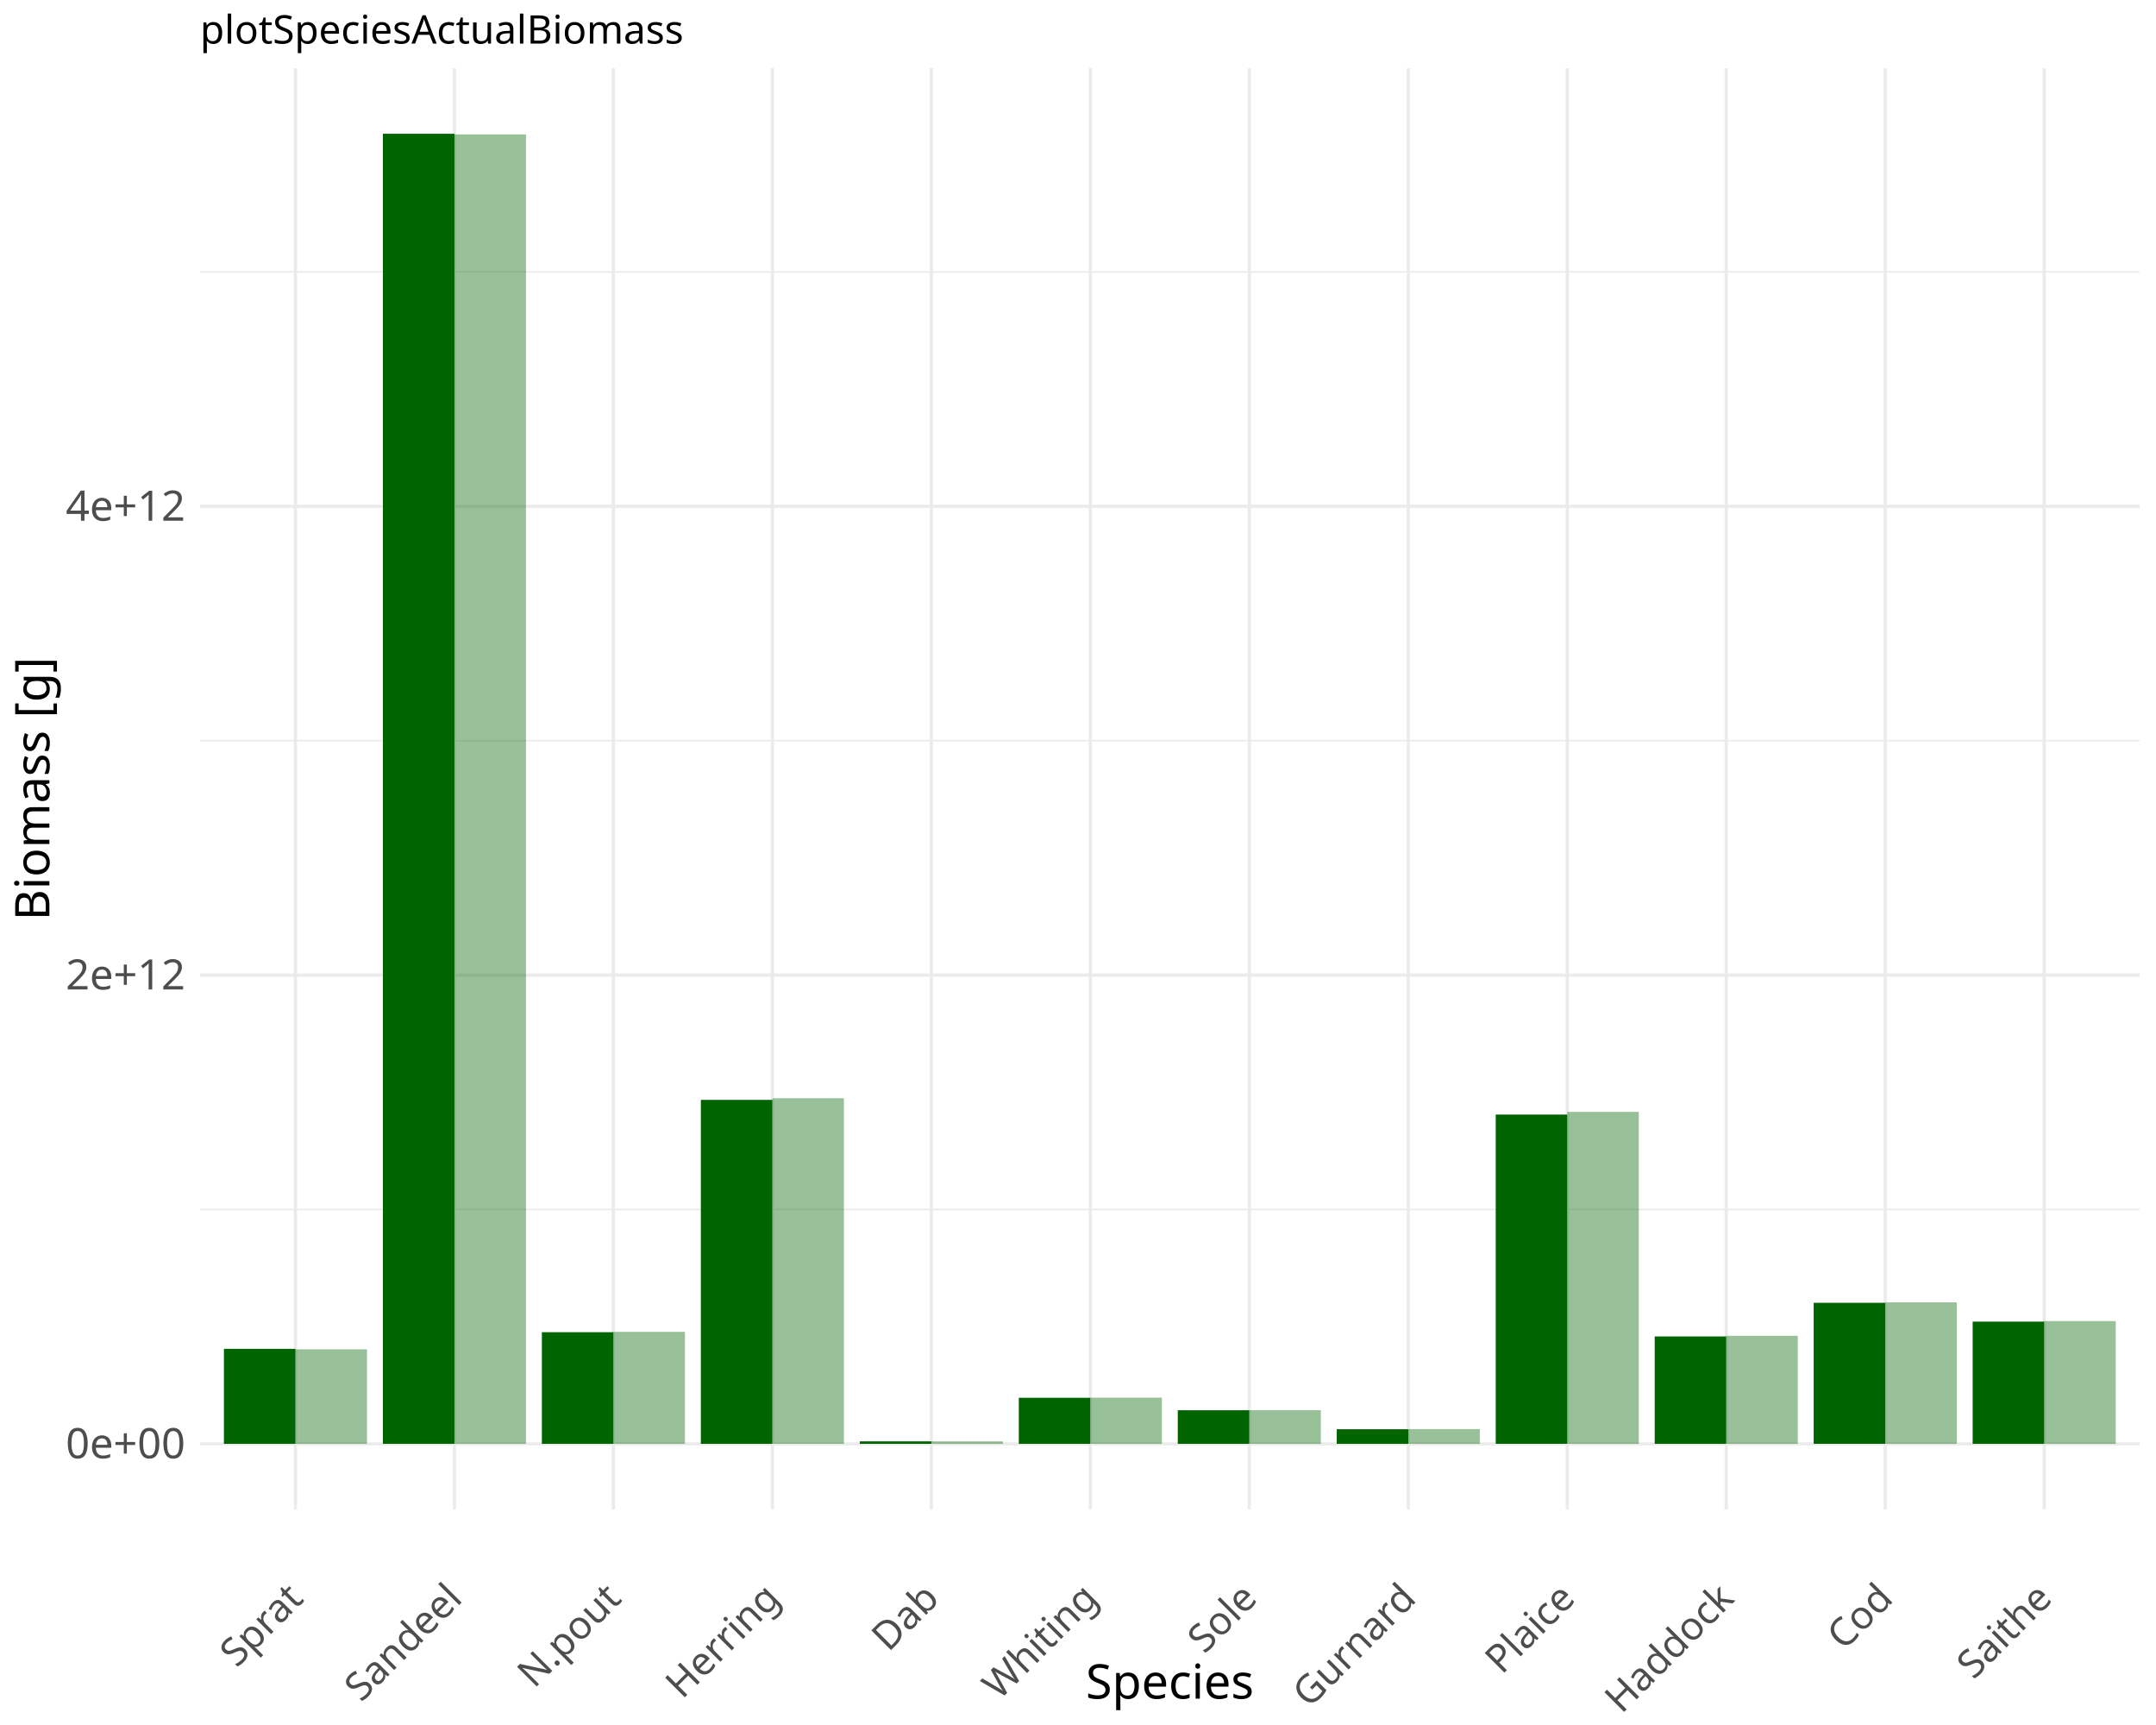
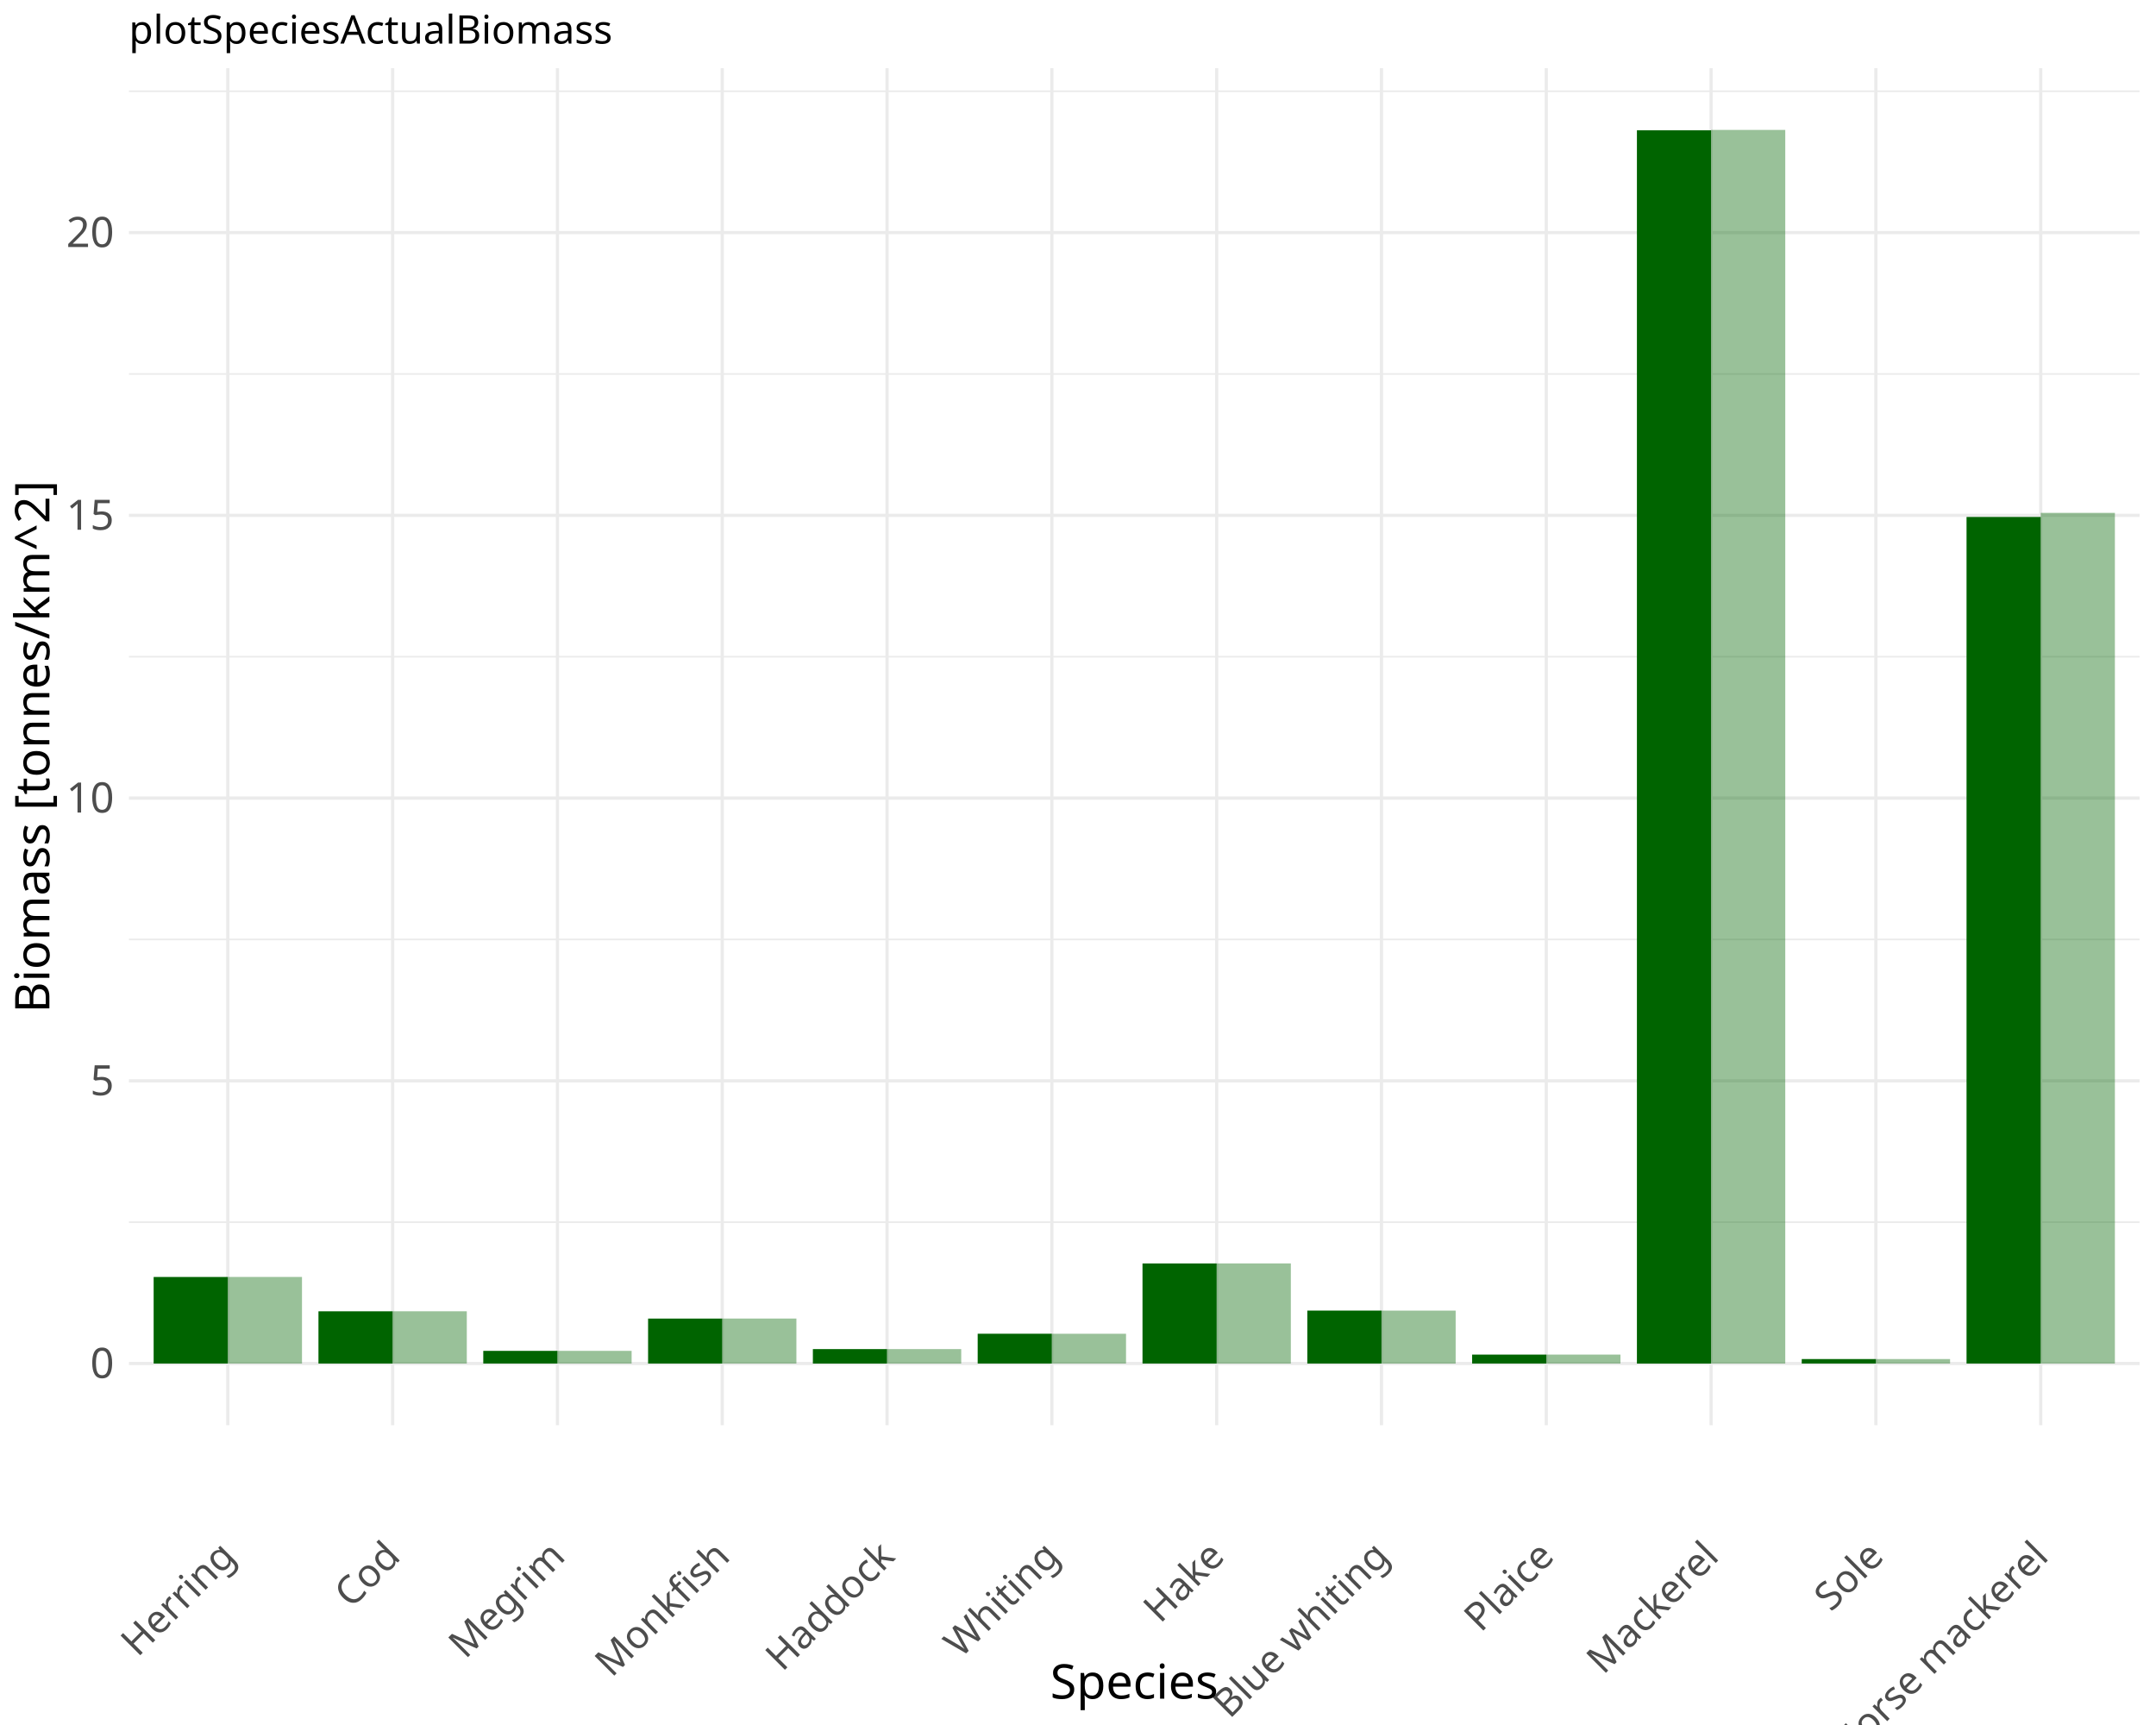
<svg xmlns="http://www.w3.org/2000/svg" class="svglite" data-engine-version="2.0" width="720.00pt" height="576.00pt" viewBox="0 0 720.00 576.00">
  <defs>
    <style type="text/css">
    .svglite line, .svglite polyline, .svglite polygon, .svglite path, .svglite rect, .svglite circle {
      fill: none;
      stroke: #000000;
      stroke-linecap: round;
      stroke-linejoin: round;
      stroke-miterlimit: 10.00;
    }
  </style>
  </defs>
  <rect width="100%" height="100%" style="stroke: none; fill: #FFFFFF;" />
  <defs>
    <clipPath id="cpMC4wMHw3MjAuMDB8MC4wMHw1NzYuMDA=">
      <rect x="0.00" y="0.00" width="720.00" height="576.00" />
    </clipPath>
  </defs>
  <g clip-path="url(#cpMC4wMHw3MjAuMDB8MC4wMHw1NzYuMDA=)">
    <rect x="0.00" y="0.00" width="720.00" height="576.00" style="stroke-width: 1.07; stroke: none; fill: #FFFFFF;" />
  </g>
  <defs>
-     <clipPath id="cpNjYuODF8NzE0LjUyfDIyLjc4fDUwMy45OQ==">
-       <rect x="66.81" y="22.78" width="647.71" height="481.21" />
+     <clipPath id="cpNDMuMDZ8NzE0LjUyfDIyLjc4fDQ3NS45MA==">
+       <rect x="43.06" y="22.78" width="671.46" height="453.12" />
    </clipPath>
  </defs>
-   <g clip-path="url(#cpNjYuODF8NzE0LjUyfDIyLjc4fDUwMy45OQ==)">
-     <polyline points="66.81,403.85 714.52,403.85 " style="stroke-width: 0.53; stroke: #EBEBEB; stroke-linecap: butt;" />
-     <polyline points="66.81,247.32 714.52,247.32 " style="stroke-width: 0.53; stroke: #EBEBEB; stroke-linecap: butt;" />
-     <polyline points="66.81,90.79 714.52,90.79 " style="stroke-width: 0.53; stroke: #EBEBEB; stroke-linecap: butt;" />
-     <polyline points="66.81,482.12 714.52,482.12 " style="stroke-width: 1.07; stroke: #EBEBEB; stroke-linecap: butt;" />
-     <polyline points="66.81,325.59 714.52,325.59 " style="stroke-width: 1.07; stroke: #EBEBEB; stroke-linecap: butt;" />
-     <polyline points="66.81,169.06 714.52,169.06 " style="stroke-width: 1.07; stroke: #EBEBEB; stroke-linecap: butt;" />
-     <polyline points="98.67,503.99 98.67,22.78 " style="stroke-width: 1.07; stroke: #EBEBEB; stroke-linecap: butt;" />
-     <polyline points="151.76,503.99 151.76,22.78 " style="stroke-width: 1.07; stroke: #EBEBEB; stroke-linecap: butt;" />
-     <polyline points="204.85,503.99 204.85,22.78 " style="stroke-width: 1.07; stroke: #EBEBEB; stroke-linecap: butt;" />
-     <polyline points="257.94,503.99 257.94,22.78 " style="stroke-width: 1.07; stroke: #EBEBEB; stroke-linecap: butt;" />
-     <polyline points="311.03,503.99 311.03,22.78 " style="stroke-width: 1.07; stroke: #EBEBEB; stroke-linecap: butt;" />
-     <polyline points="364.12,503.99 364.12,22.78 " style="stroke-width: 1.07; stroke: #EBEBEB; stroke-linecap: butt;" />
-     <polyline points="417.21,503.99 417.21,22.78 " style="stroke-width: 1.07; stroke: #EBEBEB; stroke-linecap: butt;" />
-     <polyline points="470.30,503.99 470.30,22.78 " style="stroke-width: 1.07; stroke: #EBEBEB; stroke-linecap: butt;" />
-     <polyline points="523.39,503.99 523.39,22.78 " style="stroke-width: 1.07; stroke: #EBEBEB; stroke-linecap: butt;" />
-     <polyline points="576.48,503.99 576.48,22.78 " style="stroke-width: 1.07; stroke: #EBEBEB; stroke-linecap: butt;" />
-     <polyline points="629.58,503.99 629.58,22.78 " style="stroke-width: 1.07; stroke: #EBEBEB; stroke-linecap: butt;" />
-     <polyline points="682.67,503.99 682.67,22.78 " style="stroke-width: 1.07; stroke: #EBEBEB; stroke-linecap: butt;" />
-     <rect x="74.78" y="450.39" width="23.89" height="31.73" style="stroke-width: 1.07; stroke: none; stroke-linecap: butt; stroke-linejoin: miter; fill: #006400;" />
-     <rect x="127.87" y="44.66" width="23.89" height="437.46" style="stroke-width: 1.07; stroke: none; stroke-linecap: butt; stroke-linejoin: miter; fill: #006400;" />
-     <rect x="180.96" y="444.84" width="23.89" height="37.28" style="stroke-width: 1.07; stroke: none; stroke-linecap: butt; stroke-linejoin: miter; fill: #006400;" />
-     <rect x="234.05" y="367.26" width="23.89" height="114.86" style="stroke-width: 1.07; stroke: none; stroke-linecap: butt; stroke-linejoin: miter; fill: #006400;" />
-     <rect x="287.14" y="481.29" width="23.89" height="0.83" style="stroke-width: 1.07; stroke: none; stroke-linecap: butt; stroke-linejoin: miter; fill: #006400;" />
-     <rect x="340.23" y="466.74" width="23.89" height="15.38" style="stroke-width: 1.07; stroke: none; stroke-linecap: butt; stroke-linejoin: miter; fill: #006400;" />
-     <rect x="393.32" y="470.90" width="23.89" height="11.22" style="stroke-width: 1.07; stroke: none; stroke-linecap: butt; stroke-linejoin: miter; fill: #006400;" />
-     <rect x="446.41" y="477.24" width="23.89" height="4.88" style="stroke-width: 1.07; stroke: none; stroke-linecap: butt; stroke-linejoin: miter; fill: #006400;" />
-     <rect x="499.50" y="372.17" width="23.89" height="109.94" style="stroke-width: 1.07; stroke: none; stroke-linecap: butt; stroke-linejoin: miter; fill: #006400;" />
-     <rect x="552.59" y="446.26" width="23.89" height="35.86" style="stroke-width: 1.07; stroke: none; stroke-linecap: butt; stroke-linejoin: miter; fill: #006400;" />
-     <rect x="605.68" y="435.03" width="23.89" height="47.08" style="stroke-width: 1.07; stroke: none; stroke-linecap: butt; stroke-linejoin: miter; fill: #006400;" />
-     <rect x="658.78" y="441.31" width="23.89" height="40.81" style="stroke-width: 1.07; stroke: none; stroke-linecap: butt; stroke-linejoin: miter; fill: #006400;" />
-     <rect x="98.67" y="450.55" width="23.89" height="31.57" style="stroke-width: 1.07; stroke: none; stroke-linecap: butt; stroke-linejoin: miter; fill: #006400; fill-opacity: 0.40;" />
-     <rect x="151.76" y="44.87" width="23.89" height="437.25" style="stroke-width: 1.07; stroke: none; stroke-linecap: butt; stroke-linejoin: miter; fill: #006400; fill-opacity: 0.40;" />
-     <rect x="204.85" y="444.72" width="23.89" height="37.40" style="stroke-width: 1.07; stroke: none; stroke-linecap: butt; stroke-linejoin: miter; fill: #006400; fill-opacity: 0.40;" />
-     <rect x="257.94" y="366.71" width="23.89" height="115.40" style="stroke-width: 1.07; stroke: none; stroke-linecap: butt; stroke-linejoin: miter; fill: #006400; fill-opacity: 0.40;" />
-     <rect x="311.03" y="481.29" width="23.89" height="0.83" style="stroke-width: 1.07; stroke: none; stroke-linecap: butt; stroke-linejoin: miter; fill: #006400; fill-opacity: 0.40;" />
-     <rect x="364.12" y="466.69" width="23.89" height="15.43" style="stroke-width: 1.07; stroke: none; stroke-linecap: butt; stroke-linejoin: miter; fill: #006400; fill-opacity: 0.40;" />
-     <rect x="417.21" y="470.87" width="23.89" height="11.25" style="stroke-width: 1.07; stroke: none; stroke-linecap: butt; stroke-linejoin: miter; fill: #006400; fill-opacity: 0.40;" />
-     <rect x="470.30" y="477.19" width="23.89" height="4.93" style="stroke-width: 1.07; stroke: none; stroke-linecap: butt; stroke-linejoin: miter; fill: #006400; fill-opacity: 0.40;" />
-     <rect x="523.39" y="371.27" width="23.89" height="110.85" style="stroke-width: 1.07; stroke: none; stroke-linecap: butt; stroke-linejoin: miter; fill: #006400; fill-opacity: 0.40;" />
-     <rect x="576.48" y="446.05" width="23.89" height="36.07" style="stroke-width: 1.07; stroke: none; stroke-linecap: butt; stroke-linejoin: miter; fill: #006400; fill-opacity: 0.40;" />
-     <rect x="629.58" y="434.87" width="23.89" height="47.25" style="stroke-width: 1.07; stroke: none; stroke-linecap: butt; stroke-linejoin: miter; fill: #006400; fill-opacity: 0.40;" />
-     <rect x="682.67" y="441.13" width="23.89" height="40.99" style="stroke-width: 1.07; stroke: none; stroke-linecap: butt; stroke-linejoin: miter; fill: #006400; fill-opacity: 0.40;" />
+   <g clip-path="url(#cpNDMuMDZ8NzE0LjUyfDIyLjc4fDQ3NS45MA==)">
+     <polyline points="43.06,408.10 714.52,408.10 " style="stroke-width: 0.53; stroke: #EBEBEB; stroke-linecap: butt;" />
+     <polyline points="43.06,313.69 714.52,313.69 " style="stroke-width: 0.53; stroke: #EBEBEB; stroke-linecap: butt;" />
+     <polyline points="43.06,219.28 714.52,219.28 " style="stroke-width: 0.53; stroke: #EBEBEB; stroke-linecap: butt;" />
+     <polyline points="43.06,124.88 714.52,124.88 " style="stroke-width: 0.53; stroke: #EBEBEB; stroke-linecap: butt;" />
+     <polyline points="43.06,30.47 714.52,30.47 " style="stroke-width: 0.53; stroke: #EBEBEB; stroke-linecap: butt;" />
+     <polyline points="43.06,455.30 714.52,455.30 " style="stroke-width: 1.07; stroke: #EBEBEB; stroke-linecap: butt;" />
+     <polyline points="43.06,360.90 714.52,360.90 " style="stroke-width: 1.07; stroke: #EBEBEB; stroke-linecap: butt;" />
+     <polyline points="43.06,266.49 714.52,266.49 " style="stroke-width: 1.07; stroke: #EBEBEB; stroke-linecap: butt;" />
+     <polyline points="43.06,172.08 714.52,172.08 " style="stroke-width: 1.07; stroke: #EBEBEB; stroke-linecap: butt;" />
+     <polyline points="43.06,77.67 714.52,77.67 " style="stroke-width: 1.07; stroke: #EBEBEB; stroke-linecap: butt;" />
+     <polyline points="76.08,475.90 76.08,22.78 " style="stroke-width: 1.07; stroke: #EBEBEB; stroke-linecap: butt;" />
+     <polyline points="131.12,475.90 131.12,22.78 " style="stroke-width: 1.07; stroke: #EBEBEB; stroke-linecap: butt;" />
+     <polyline points="186.16,475.90 186.16,22.78 " style="stroke-width: 1.07; stroke: #EBEBEB; stroke-linecap: butt;" />
+     <polyline points="241.19,475.90 241.19,22.78 " style="stroke-width: 1.07; stroke: #EBEBEB; stroke-linecap: butt;" />
+     <polyline points="296.23,475.90 296.23,22.78 " style="stroke-width: 1.07; stroke: #EBEBEB; stroke-linecap: butt;" />
+     <polyline points="351.27,475.90 351.27,22.78 " style="stroke-width: 1.07; stroke: #EBEBEB; stroke-linecap: butt;" />
+     <polyline points="406.31,475.90 406.31,22.78 " style="stroke-width: 1.07; stroke: #EBEBEB; stroke-linecap: butt;" />
+     <polyline points="461.35,475.90 461.35,22.78 " style="stroke-width: 1.07; stroke: #EBEBEB; stroke-linecap: butt;" />
+     <polyline points="516.38,475.90 516.38,22.78 " style="stroke-width: 1.07; stroke: #EBEBEB; stroke-linecap: butt;" />
+     <polyline points="571.42,475.90 571.42,22.78 " style="stroke-width: 1.07; stroke: #EBEBEB; stroke-linecap: butt;" />
+     <polyline points="626.46,475.90 626.46,22.78 " style="stroke-width: 1.07; stroke: #EBEBEB; stroke-linecap: butt;" />
+     <polyline points="681.50,475.90 681.50,22.78 " style="stroke-width: 1.07; stroke: #EBEBEB; stroke-linecap: butt;" />
+     <rect x="51.31" y="426.40" width="24.77" height="28.90" style="stroke-width: 1.07; stroke: none; stroke-linecap: butt; stroke-linejoin: miter; fill: #006400;" />
+     <rect x="106.35" y="437.86" width="24.77" height="17.44" style="stroke-width: 1.07; stroke: none; stroke-linecap: butt; stroke-linejoin: miter; fill: #006400;" />
+     <rect x="161.39" y="451.07" width="24.77" height="4.23" style="stroke-width: 1.07; stroke: none; stroke-linecap: butt; stroke-linejoin: miter; fill: #006400;" />
+     <rect x="216.43" y="440.29" width="24.77" height="15.01" style="stroke-width: 1.07; stroke: none; stroke-linecap: butt; stroke-linejoin: miter; fill: #006400;" />
+     <rect x="271.46" y="450.48" width="24.77" height="4.83" style="stroke-width: 1.07; stroke: none; stroke-linecap: butt; stroke-linejoin: miter; fill: #006400;" />
+     <rect x="326.50" y="445.35" width="24.77" height="9.95" style="stroke-width: 1.07; stroke: none; stroke-linecap: butt; stroke-linejoin: miter; fill: #006400;" />
+     <rect x="381.54" y="421.88" width="24.77" height="33.42" style="stroke-width: 1.07; stroke: none; stroke-linecap: butt; stroke-linejoin: miter; fill: #006400;" />
+     <rect x="436.58" y="437.62" width="24.77" height="17.68" style="stroke-width: 1.07; stroke: none; stroke-linecap: butt; stroke-linejoin: miter; fill: #006400;" />
+     <rect x="491.62" y="452.32" width="24.77" height="2.98" style="stroke-width: 1.07; stroke: none; stroke-linecap: butt; stroke-linejoin: miter; fill: #006400;" />
+     <rect x="546.65" y="43.51" width="24.77" height="411.80" style="stroke-width: 1.07; stroke: none; stroke-linecap: butt; stroke-linejoin: miter; fill: #006400;" />
+     <rect x="601.69" y="453.81" width="24.77" height="1.49" style="stroke-width: 1.07; stroke: none; stroke-linecap: butt; stroke-linejoin: miter; fill: #006400;" />
+     <rect x="656.73" y="172.62" width="24.77" height="282.68" style="stroke-width: 1.07; stroke: none; stroke-linecap: butt; stroke-linejoin: miter; fill: #006400;" />
+     <rect x="76.08" y="426.39" width="24.77" height="28.91" style="stroke-width: 1.07; stroke: none; stroke-linecap: butt; stroke-linejoin: miter; fill: #006400; fill-opacity: 0.40;" />
+     <rect x="131.12" y="437.85" width="24.77" height="17.45" style="stroke-width: 1.07; stroke: none; stroke-linecap: butt; stroke-linejoin: miter; fill: #006400; fill-opacity: 0.40;" />
+     <rect x="186.16" y="451.07" width="24.77" height="4.23" style="stroke-width: 1.07; stroke: none; stroke-linecap: butt; stroke-linejoin: miter; fill: #006400; fill-opacity: 0.40;" />
+     <rect x="241.19" y="440.28" width="24.77" height="15.02" style="stroke-width: 1.07; stroke: none; stroke-linecap: butt; stroke-linejoin: miter; fill: #006400; fill-opacity: 0.40;" />
+     <rect x="296.23" y="450.48" width="24.77" height="4.83" style="stroke-width: 1.07; stroke: none; stroke-linecap: butt; stroke-linejoin: miter; fill: #006400; fill-opacity: 0.40;" />
+     <rect x="351.27" y="445.36" width="24.77" height="9.94" style="stroke-width: 1.07; stroke: none; stroke-linecap: butt; stroke-linejoin: miter; fill: #006400; fill-opacity: 0.40;" />
+     <rect x="406.31" y="421.87" width="24.77" height="33.44" style="stroke-width: 1.07; stroke: none; stroke-linecap: butt; stroke-linejoin: miter; fill: #006400; fill-opacity: 0.40;" />
+     <rect x="461.35" y="437.63" width="24.77" height="17.68" style="stroke-width: 1.07; stroke: none; stroke-linecap: butt; stroke-linejoin: miter; fill: #006400; fill-opacity: 0.40;" />
+     <rect x="516.38" y="452.32" width="24.77" height="2.98" style="stroke-width: 1.07; stroke: none; stroke-linecap: butt; stroke-linejoin: miter; fill: #006400; fill-opacity: 0.40;" />
+     <rect x="571.42" y="43.38" width="24.77" height="411.92" style="stroke-width: 1.07; stroke: none; stroke-linecap: butt; stroke-linejoin: miter; fill: #006400; fill-opacity: 0.40;" />
+     <rect x="626.46" y="453.81" width="24.77" height="1.49" style="stroke-width: 1.07; stroke: none; stroke-linecap: butt; stroke-linejoin: miter; fill: #006400; fill-opacity: 0.40;" />
+     <rect x="681.50" y="171.25" width="24.77" height="284.05" style="stroke-width: 1.07; stroke: none; stroke-linecap: butt; stroke-linejoin: miter; fill: #006400; fill-opacity: 0.40;" />
  </g>
  <g clip-path="url(#cpMC4wMHw3MjAuMDB8MC4wMHw1NzYuMDA=)">
-     <text x="61.88" y="486.93" text-anchor="end" style="font-size: 14.00px; fill: #4D4D4D; font-family: sans;" textLength="39.33px" lengthAdjust="spacingAndGlyphs">0e+00</text>
-     <text x="61.88" y="330.40" text-anchor="end" style="font-size: 14.00px; fill: #4D4D4D; font-family: sans;" textLength="39.33px" lengthAdjust="spacingAndGlyphs">2e+12</text>
-     <text x="61.88" y="173.87" text-anchor="end" style="font-size: 14.00px; fill: #4D4D4D; font-family: sans;" textLength="39.33px" lengthAdjust="spacingAndGlyphs">4e+12</text>
-     <text transform="translate(101.83,534.35) rotate(-45)" text-anchor="end" style="font-size: 13.00px; fill: #4D4D4D; font-family: sans;" textLength="31.08px" lengthAdjust="spacingAndGlyphs">Sprat</text>
-     <text transform="translate(154.92,534.35) rotate(-45)" text-anchor="end" style="font-size: 13.00px; fill: #4D4D4D; font-family: sans;" textLength="47.71px" lengthAdjust="spacingAndGlyphs">Sandeel</text>
-     <text transform="translate(208.01,534.35) rotate(-45)" text-anchor="end" style="font-size: 13.00px; fill: #4D4D4D; font-family: sans;" textLength="38.31px" lengthAdjust="spacingAndGlyphs">N.pout</text>
-     <text transform="translate(261.10,534.35) rotate(-45)" text-anchor="end" style="font-size: 13.00px; fill: #4D4D4D; font-family: sans;" textLength="42.63px" lengthAdjust="spacingAndGlyphs">Herring</text>
-     <text transform="translate(314.19,534.35) rotate(-45)" text-anchor="end" style="font-size: 13.00px; fill: #4D4D4D; font-family: sans;" textLength="23.85px" lengthAdjust="spacingAndGlyphs">Dab</text>
-     <text transform="translate(367.28,534.35) rotate(-45)" text-anchor="end" style="font-size: 13.00px; fill: #4D4D4D; font-family: sans;" textLength="43.34px" lengthAdjust="spacingAndGlyphs">Whiting</text>
-     <text transform="translate(420.37,534.35) rotate(-45)" text-anchor="end" style="font-size: 13.00px; fill: #4D4D4D; font-family: sans;" textLength="26.02px" lengthAdjust="spacingAndGlyphs">Sole</text>
-     <text transform="translate(473.47,534.35) rotate(-45)" text-anchor="end" style="font-size: 13.00px; fill: #4D4D4D; font-family: sans;" textLength="47.70px" lengthAdjust="spacingAndGlyphs">Gurnard</text>
-     <text transform="translate(526.56,534.35) rotate(-45)" text-anchor="end" style="font-size: 13.00px; fill: #4D4D4D; font-family: sans;" textLength="35.41px" lengthAdjust="spacingAndGlyphs">Plaice</text>
-     <text transform="translate(579.65,534.35) rotate(-45)" text-anchor="end" style="font-size: 13.00px; fill: #4D4D4D; font-family: sans;" textLength="51.32px" lengthAdjust="spacingAndGlyphs">Haddock</text>
-     <text transform="translate(632.74,534.35) rotate(-45)" text-anchor="end" style="font-size: 13.00px; fill: #4D4D4D; font-family: sans;" textLength="23.85px" lengthAdjust="spacingAndGlyphs">Cod</text>
-     <text transform="translate(685.83,534.35) rotate(-45)" text-anchor="end" style="font-size: 13.00px; fill: #4D4D4D; font-family: sans;" textLength="36.86px" lengthAdjust="spacingAndGlyphs">Saithe</text>
-     <text x="390.67" y="567.20" text-anchor="middle" style="font-size: 16.00px; font-family: sans;" textLength="56.94px" lengthAdjust="spacingAndGlyphs">Species</text>
-     <text transform="translate(16.49,263.39) rotate(-90)" text-anchor="middle" style="font-size: 16.00px; font-family: sans;" textLength="83.61px" lengthAdjust="spacingAndGlyphs">Biomass [g]</text>
-     <text x="66.81" y="14.56" style="font-size: 13.20px; font-family: sans;" textLength="155.58px" lengthAdjust="spacingAndGlyphs">plotSpeciesActualBiomass</text>
+     <text x="38.13" y="460.12" text-anchor="end" style="font-size: 14.00px; fill: #4D4D4D; font-family: sans;" textLength="7.79px" lengthAdjust="spacingAndGlyphs">0</text>
+     <text x="38.13" y="365.71" text-anchor="end" style="font-size: 14.00px; fill: #4D4D4D; font-family: sans;" textLength="7.79px" lengthAdjust="spacingAndGlyphs">5</text>
+     <text x="38.13" y="271.31" text-anchor="end" style="font-size: 14.00px; fill: #4D4D4D; font-family: sans;" textLength="15.57px" lengthAdjust="spacingAndGlyphs">10</text>
+     <text x="38.13" y="176.90" text-anchor="end" style="font-size: 14.00px; fill: #4D4D4D; font-family: sans;" textLength="15.57px" lengthAdjust="spacingAndGlyphs">15</text>
+     <text x="38.13" y="82.49" text-anchor="end" style="font-size: 14.00px; fill: #4D4D4D; font-family: sans;" textLength="15.57px" lengthAdjust="spacingAndGlyphs">20</text>
+     <text transform="translate(79.24,520.30) rotate(-45)" text-anchor="end" style="font-size: 13.00px; fill: #4D4D4D; font-family: sans;" textLength="42.63px" lengthAdjust="spacingAndGlyphs">Herring</text>
+     <text transform="translate(134.28,520.30) rotate(-45)" text-anchor="end" style="font-size: 13.00px; fill: #4D4D4D; font-family: sans;" textLength="23.85px" lengthAdjust="spacingAndGlyphs">Cod</text>
+     <text transform="translate(189.32,520.30) rotate(-45)" text-anchor="end" style="font-size: 13.00px; fill: #4D4D4D; font-family: sans;" textLength="43.34px" lengthAdjust="spacingAndGlyphs">Megrim</text>
+     <text transform="translate(244.36,520.30) rotate(-45)" text-anchor="end" style="font-size: 13.00px; fill: #4D4D4D; font-family: sans;" textLength="52.03px" lengthAdjust="spacingAndGlyphs">Monkfish</text>
+     <text transform="translate(299.39,520.30) rotate(-45)" text-anchor="end" style="font-size: 13.00px; fill: #4D4D4D; font-family: sans;" textLength="51.32px" lengthAdjust="spacingAndGlyphs">Haddock</text>
+     <text transform="translate(354.43,520.30) rotate(-45)" text-anchor="end" style="font-size: 13.00px; fill: #4D4D4D; font-family: sans;" textLength="43.34px" lengthAdjust="spacingAndGlyphs">Whiting</text>
+     <text transform="translate(409.47,520.30) rotate(-45)" text-anchor="end" style="font-size: 13.00px; fill: #4D4D4D; font-family: sans;" textLength="30.36px" lengthAdjust="spacingAndGlyphs">Hake</text>
+     <text transform="translate(464.51,520.30) rotate(-45)" text-anchor="end" style="font-size: 13.00px; fill: #4D4D4D; font-family: sans;" textLength="70.10px" lengthAdjust="spacingAndGlyphs">Blue whiting</text>
+     <text transform="translate(519.55,520.30) rotate(-45)" text-anchor="end" style="font-size: 13.00px; fill: #4D4D4D; font-family: sans;" textLength="35.41px" lengthAdjust="spacingAndGlyphs">Plaice</text>
+     <text transform="translate(574.58,520.30) rotate(-45)" text-anchor="end" style="font-size: 13.00px; fill: #4D4D4D; font-family: sans;" textLength="52.75px" lengthAdjust="spacingAndGlyphs">Mackerel</text>
+     <text transform="translate(629.62,520.30) rotate(-45)" text-anchor="end" style="font-size: 13.00px; fill: #4D4D4D; font-family: sans;" textLength="26.02px" lengthAdjust="spacingAndGlyphs">Sole</text>
+     <text transform="translate(684.66,520.30) rotate(-45)" text-anchor="end" style="font-size: 13.00px; fill: #4D4D4D; font-family: sans;" textLength="91.05px" lengthAdjust="spacingAndGlyphs">Horse mackerel</text>
+     <text x="378.79" y="567.20" text-anchor="middle" style="font-size: 16.00px; font-family: sans;" textLength="56.94px" lengthAdjust="spacingAndGlyphs">Species</text>
+     <text transform="translate(16.49,249.34) rotate(-90)" text-anchor="middle" style="font-size: 16.00px; font-family: sans;" textLength="164.95px" lengthAdjust="spacingAndGlyphs">Biomass [tonnes/km^2]</text>
+     <text x="43.06" y="14.56" style="font-size: 13.20px; font-family: sans;" textLength="155.58px" lengthAdjust="spacingAndGlyphs">plotSpeciesActualBiomass</text>
  </g>
</svg>
